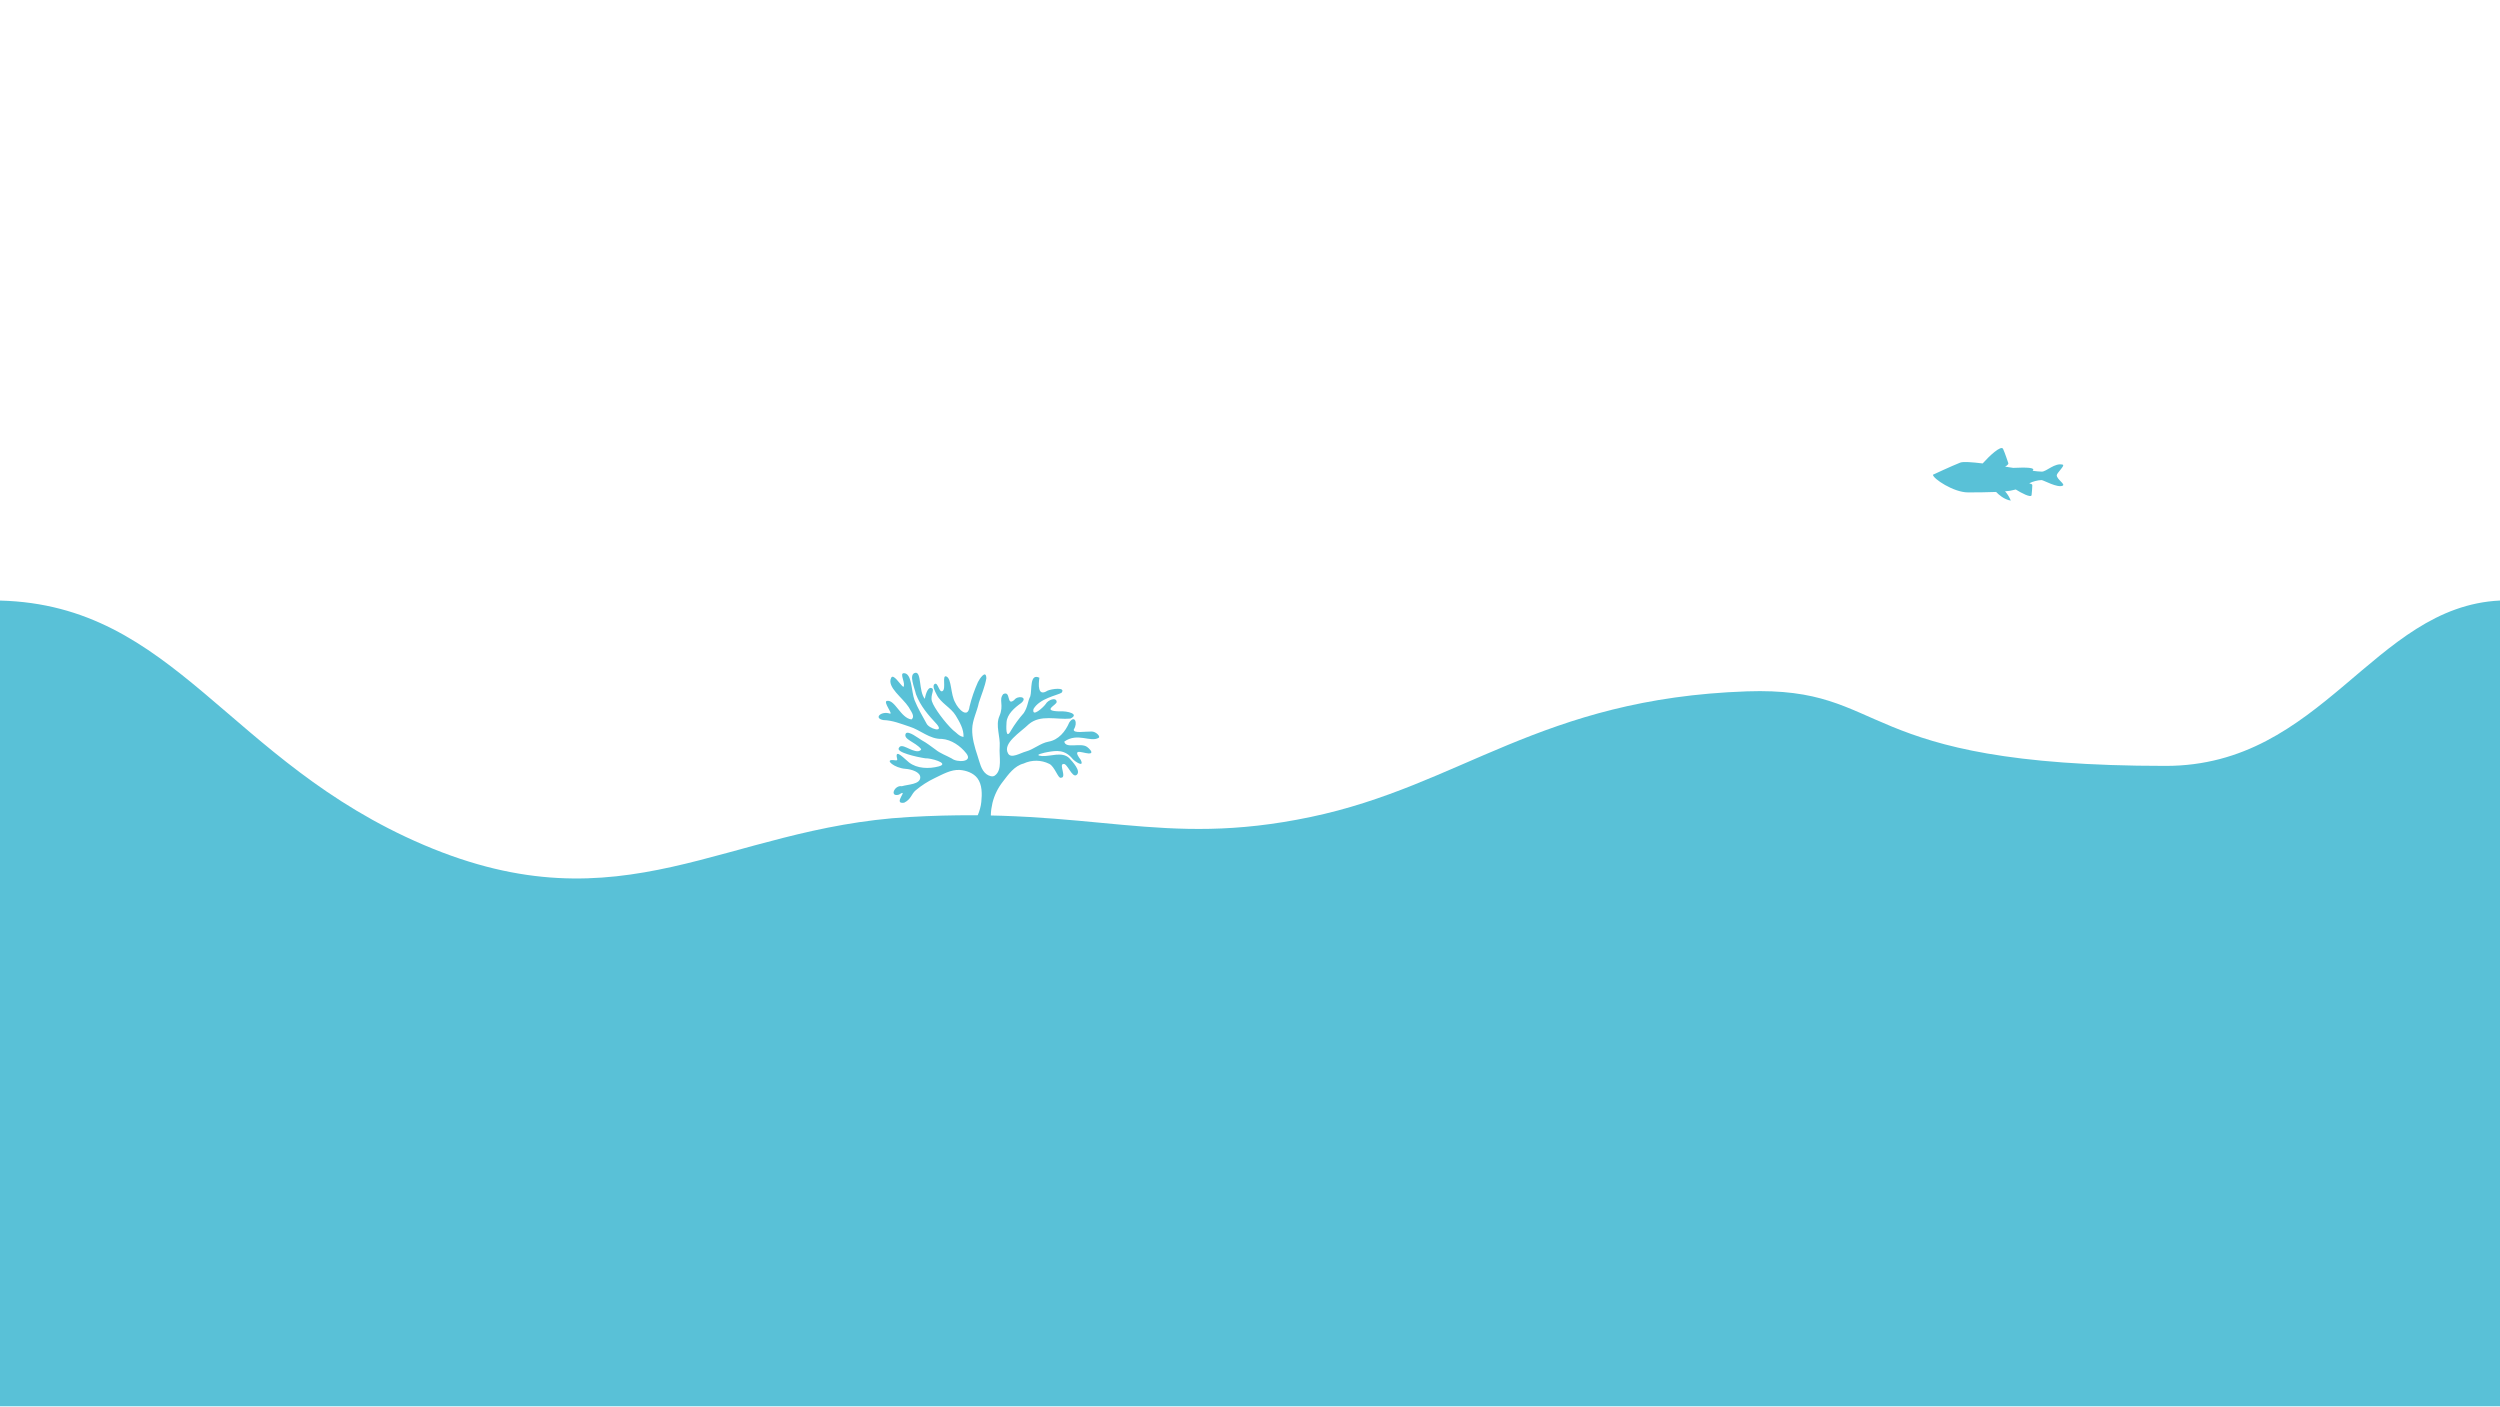
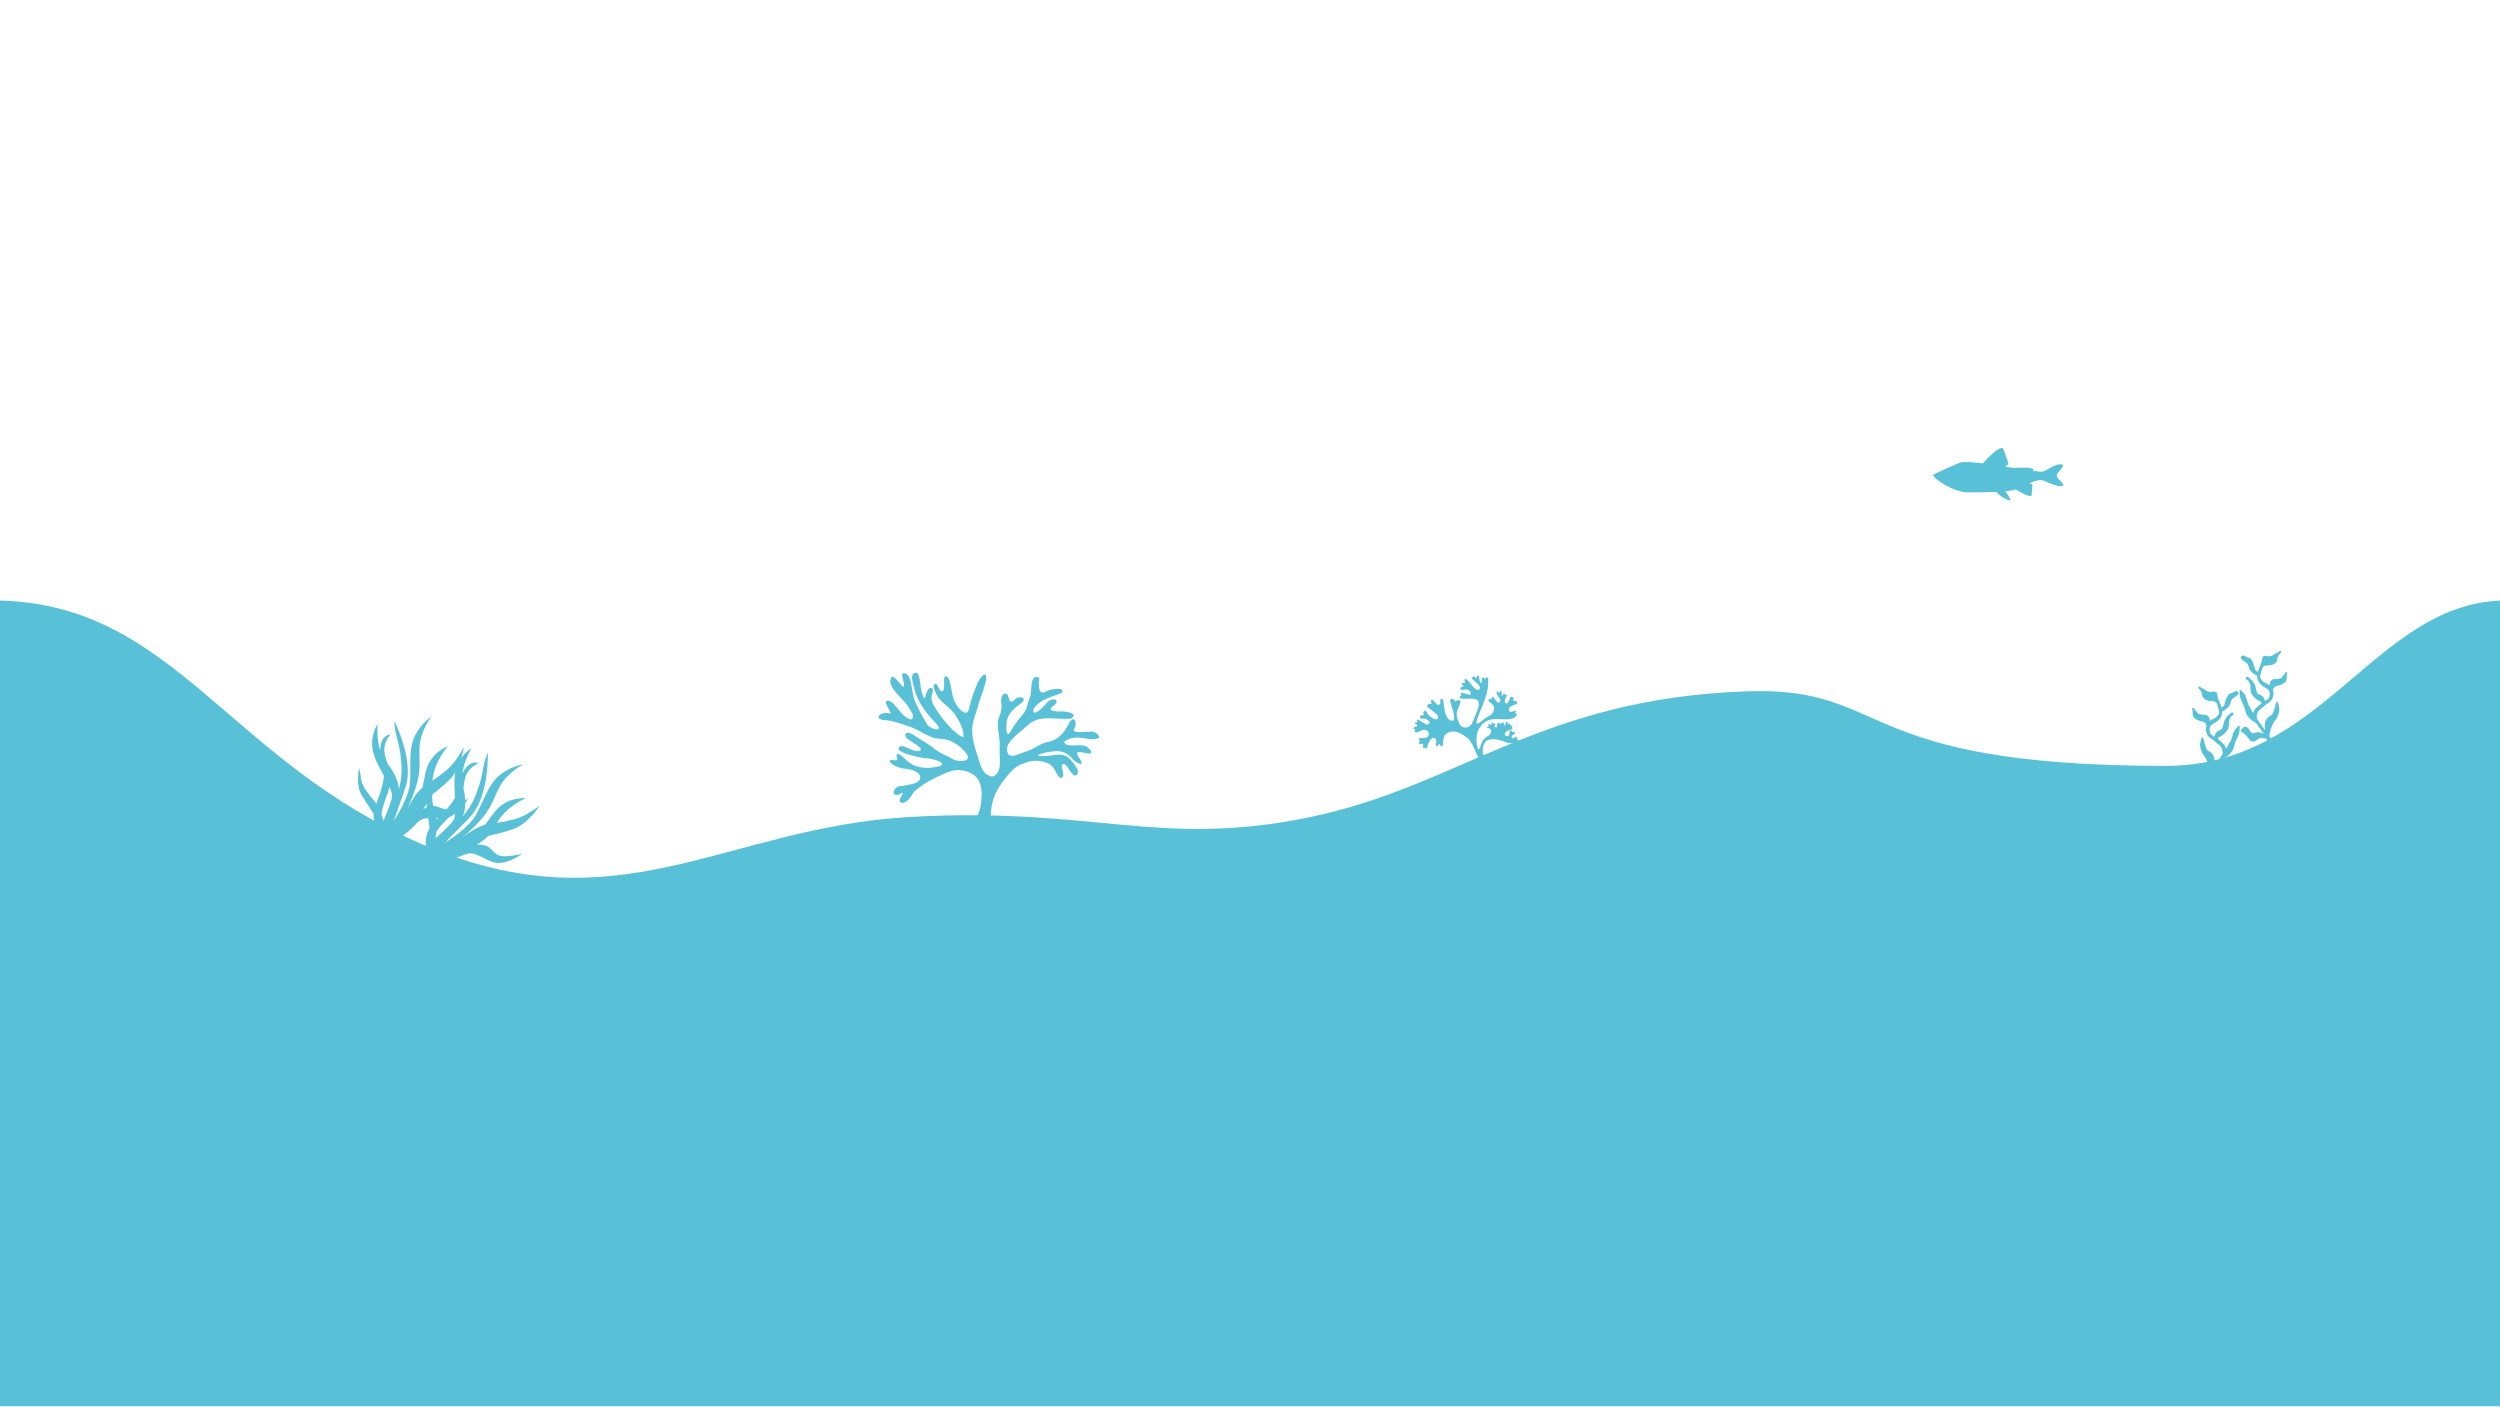
<svg xmlns="http://www.w3.org/2000/svg" id="Background" viewBox="0 0 1920 1080">
  <defs>
    <style>.cls-1{fill:#59c1d7;}</style>
  </defs>
-   <g id="Layer_5" data-name="Layer 5">
-     <path class="cls-1" d="M0,461.23c134.47,3.47,175.07,123.53,325.43,187.68,153.19,65.37,230.8-13.27,372.76-21.44s192.66,24.22,308.29,0,176.31-91,335.12-96.51c111.31-3.84,79.27,57.25,321.61,57.25,120.51,0,159.41-122.36,256.79-127V1080H0V461.23" />
-     <path class="cls-1" d="M715.75,538.67c1.58,5,10.19,16.54,16.16,22.07,2.58,1.84,4.71,4.84,8.07,5.22.31-5.9-3-11.46-6-16.45-3.74-6.18-11.44-9.5-14.6-16-1.23-2.52-3.87-6.95-1.41-8.29s3.26,7.18,5.94,5.5c2.86-1.81-.69-12.65,2.89-11.21,4.15,1.67,3.15,13.89,6.82,20.07,2.07,4.65,9.77,13.12,11,3a109.58,109.58,0,0,1,6.44-18.74c1-2.16,6.25-10.14,6.46-2.92-1.07,6.46-3.79,12.56-5.76,18.77-1.39,6.78-4.93,13.21-5.11,20.13s1.87,14,4.1,20.65c1.66,4.93,2.66,10.91,6.8,14.05,1.73,1.32,4.63,2.41,6.41,1.16,6.13-4.29,3.2-14.67,3.8-22.13.62-7.81-3.36-16.32-.24-23.51,3.8-8.77-.81-12.45,3-17,6.09-2.91,2.23,9.55,8.36,4.63,2.7-3.9,11-2.49,5.39,2.25-5.2,3.68-10.81,8.6-11.25,14.77-.17,2.38-.91,14.49,3.47,6.26a88.86,88.86,0,0,1,9.77-13.33c3.23-5,2.88-8.74,5-12.85,1.43-4.58-.71-18.05,7-14.27-.73,4.81-1.55,15,6.23,9.94,2.91-1.33,14.4-3.07,10.77,1.61-3.36,2-16.83,4.28-21.55,12.49-1.43,6.9,7.65-1.32,9.37-3.83,1.77-3.26,8.22-5.57,8.44-1.7.15,2.52-11.93,6.94,2,7.32,6.56-.48,15.82,2.16,8.49,5.55-10.58,1-22.82-3.34-31.84,4.26-6.61,6.43-20.63,14.77-15.87,22.68,2.36,3.93,9.24-.48,13.67-1.69,6.07-1.66,11-6.39,17.32-7.54,7.63-1.3,13-7.83,15.86-14.64,4.14-6.31,6.86.23,3.52,5.26-.59,3.25,8.78,1.47,13.81,1.59,3.27.07,6.94,3.86,5.3,4.84-6.36,3.77-16.14-4.35-26.41,2.91,1.06,5.76,12.71.53,17.53,4.1,1.49,1.09,4.47,4,2.79,4.79-3.31,1.52-16-5.77-7.71,5.1,3.19,6.55-4.81,1-6.1-.57-6.14-7.59-12.7-6.52-19.28-5.39-1.75.3-11.94,2.36-4.36,3.06,6.81.38,15.26-3.63,20.86,1.52,2.59,2.81,9.47,10.09,5.72,13-3.52,2.69-7.28-9.73-10.31-8.37-3.29.24,3,10.73-1.76,10.5-2,1-4.73-8.67-8.92-10.66a22.62,22.62,0,0,0-19.7-.24c-7.14,1.84-11.72,8.39-16,14a43,43,0,0,0-7.91,16.22c-1.38,6-2,12.73.08,18.53-4.5,3.12-15.43,1-16,0,3.53-6,6.65-12.37,7.34-19.18.63-6.15.74-13.37-3-18.3-3-4-8.59-6-13.58-6.34-6.74-.41-13.15,3.39-19.25,6.28A68.5,68.5,0,0,0,703.21,607c-3.32,2.76-3.41,6.86-8.83,9.48-9.43,1.5,4.56-11.63-4-6.19-7.49,2.06-3.44-7.53,2.2-6.47,5-1.45,13.91-1.38,14.18-6.58.22-4.44-7-6.48-11.46-6.79-8.27-.6-16.07-7.08-9.61-6.73,3.22.24,4,1,3-2.45-.85-6.08,6,1.6,9.48,4.31,6.08,4.71,15.16,5.06,22.87,3,8.9-2.48-7.17-6.57-10.23-6.18-6.94-1-22.8-4.68-20.5-7.91,2-4.47,9.13,2.75,14.72,2.46,1-.05,2.9-1,2.28-1.78-4.6-5.53-14.21-7.39-11.56-12,2.26-2,9.16,3.55,12.18,5.34,3.73,2,7.12,4.71,10.51,7.13,3.65,3,8.44,4.61,12.59,6.93,3.69,3.06,16.68,3,11-4.09-4.43-5.63-11.42-10.46-18.68-11-9.43.3-16.37-6.84-24.94-9.47-6.59-2.16-13-4.83-20.06-5-7.68-1.47-1.53-7.16,4.94-5,3.15,1.06-5.45-9.13-2.12-9.73,6.2-1.13,10.47,13.14,18.82,14.26,3.24-2.42-.8-6.72-2.1-9.47-4.75-7.33-16.93-15.38-13.49-22.49,1.69-3.51,6.63,4.88,9.36,7,2.17-2.4-3.22-10.47.31-10.58,6.44-.18,5.73,14,8.25,20.59,2.5,6.28,6,12.11,9.22,18,1.72,4,13.9,7.67,7.9.57-6.57-7-12.53-13.86-16-23.05-1-4.82-5.86-15.39-.49-16.4,4.89-.92,2.52,14.24,7.3,20,.26-1.51,1.81-9.11,4.94-8.34,3.33.82-1,5.26.55,10.25Z" />
-     <path class="cls-1" d="M1579.58,365c0-1.7,6.6-7.6,4.64-8.13-6.11-1.67-12.5,5.35-16.08,5.35a63,63,0,0,1-7.11-.67c2.78-2.64-5.39-2.63-14.7-2.23l.22.07-6.62-1c1.41-.83,2.75-1.88,2.44-2.74-.61-1.68-2.45-7.5-4-10.87-1.46-3.21-10.82,5.65-15.68,11.14-8.28-1-15-1.52-17.27-.62-6.78,2.68-20.92,9.29-20.92,9.29,0,3,15.92,13.57,26.82,13.57,5.92,0,14.27,0,21.69-.34,1.91,2,6.07,5.78,11.27,6.66a23.74,23.74,0,0,0-4.1-6.83s-.16-.11-.45-.28a39.22,39.22,0,0,0,8-1.35l.34-.12c4.08,2.62,11.83,6.69,12.19,4.35s.48-6.5.56-7.69c.05-.66-1.23-1.11-2.37-1.38a23.62,23.62,0,0,1,9.46-2.49c1.44,0,12.29,6.27,16.26,4.29C1586.36,371.88,1579.58,368.13,1579.58,365Z" />
+   <g id="Layer_5">
+     <path class="cls-1" d="M0,461.23c134.47,3.46,175.07,123.53,325.43,187.68s230.81-13.28,372.77-21.45,192.65,24.22,308.29,0,176.31-91.04,335.12-96.51c111.32-3.83,79.28,57.25,321.61,57.25,120.51,0,159.41-122.36,256.79-126.97v618.77H0V461.23" />
+     <path class="cls-1" d="M715.75,538.67c1.58,4.99,10.19,16.54,16.16,22.07,2.58,1.84,4.71,4.84,8.07,5.22,.31-5.9-2.97-11.46-6-16.45-3.74-6.17-11.44-9.5-14.6-15.98-1.23-2.52-3.87-6.96-1.4-8.29,2.37-1.28,3.26,7.18,5.93,5.49,2.86-1.81-.69-12.65,2.89-11.21,4.15,1.67,3.15,13.89,6.82,20.07,2.07,4.65,9.77,13.12,10.99,3.04,1.58-6.39,3.8-12.89,6.45-18.74,.97-2.15,6.25-10.13,6.46-2.92-1.07,6.46-3.78,12.57-5.75,18.77-1.39,6.78-4.94,13.21-5.12,20.14-.18,7.02,1.88,13.99,4.11,20.65,1.65,4.93,2.66,10.9,6.8,14.05,1.73,1.31,4.63,2.41,6.41,1.16,6.13-4.29,3.2-14.67,3.8-22.14,.63-7.81-3.35-16.32-.24-23.5,3.8-8.77-.81-12.45,3.03-16.96,6.09-2.92,2.23,9.55,8.36,4.62,2.69-3.9,11-2.49,5.39,2.25-5.2,3.69-10.81,8.6-11.25,14.77-.17,2.38-.91,14.49,3.48,6.26,2.69-4.75,6.2-9.12,9.77-13.33,3.23-4.97,2.88-8.74,4.97-12.85,1.43-4.58-.72-18.06,7-14.27-.73,4.81-1.55,14.95,6.22,9.93,2.92-1.32,14.41-3.06,10.77,1.61-3.35,1.99-16.83,4.28-21.55,12.49-1.42,6.9,7.65-1.31,9.37-3.83,1.77-3.27,8.22-5.57,8.44-1.7,.15,2.52-11.93,6.94,1.95,7.32,6.56-.48,15.82,2.16,8.49,5.55-10.58,1.01-22.83-3.34-31.85,4.26-6.6,6.43-20.63,14.77-15.87,22.68,2.37,3.93,9.24-.48,13.67-1.69,6.07-1.66,10.96-6.39,17.33-7.54,7.63-1.31,12.96-7.83,15.86-14.64,4.14-6.32,6.87,.23,3.52,5.26-.59,3.25,8.78,1.47,13.81,1.58,3.26,.07,6.93,3.87,5.3,4.84-6.36,3.77-16.14-4.35-26.41,2.91,1.06,5.77,12.7,.54,17.53,4.1,1.49,1.1,4.47,4.02,2.79,4.79-3.31,1.52-15.98-5.76-7.72,5.11,3.2,6.55-4.81,1.01-6.09-.57-6.15-7.59-12.71-6.52-19.29-5.39-1.75,.3-11.94,2.36-4.36,3.06,6.81,.38,15.26-3.63,20.86,1.52,2.59,2.81,9.47,10.09,5.72,12.95-3.52,2.69-7.28-9.73-10.31-8.37-3.29,.24,3.01,10.73-1.76,10.5-1.99,.96-4.73-8.67-8.92-10.66-5.93-2.82-13.18-3.44-19.7-.24-7.15,1.83-11.72,8.39-16.04,14.04-3.66,4.78-6.58,10.36-7.92,16.22-1.38,6.02-1.95,12.74,.08,18.53-4.5,3.12-15.43,1.03-15.98,.05,3.52-6.06,6.65-12.37,7.34-19.18,.63-6.15,.74-13.38-3-18.31-3.02-3.98-8.6-6.03-13.58-6.34-6.74-.41-13.15,3.39-19.25,6.27-5.19,2.45-10.11,5.58-14.52,9.25-3.32,2.76-3.41,6.86-8.83,9.48-9.43,1.5,4.56-11.63-4.02-6.19-7.49,2.06-3.44-7.53,2.19-6.47,5.02-1.45,13.92-1.37,14.18-6.58,.22-4.44-7.03-6.48-11.46-6.8-8.27-.59-16.07-7.07-9.6-6.72,3.21,.24,3.99,.99,3.01-2.46-.85-6.07,5.98,1.6,9.48,4.31,6.08,4.71,15.15,5.06,22.87,3.02,8.9-2.48-7.16-6.57-10.23-6.18-6.94-.99-22.8-4.68-20.5-7.91,1.97-4.47,9.13,2.75,14.72,2.45,.96-.05,2.89-1.04,2.28-1.78-4.6-5.53-14.21-7.39-11.56-11.97,2.25-1.96,9.15,3.55,12.18,5.34,3.73,1.96,7.12,4.7,10.51,7.13,3.65,2.96,8.44,4.61,12.59,6.93,3.69,3.06,16.68,2.99,10.99-4.09-4.43-5.63-11.42-10.46-18.67-10.99-9.43,.31-16.37-6.84-24.94-9.47-6.59-2.16-13.04-4.83-20.06-4.97-7.69-1.47-1.53-7.16,4.94-4.97,3.15,1.06-5.46-9.13-2.13-9.73,6.21-1.13,10.47,13.15,18.82,14.27,3.24-2.42-.8-6.72-2.11-9.47-4.75-7.33-16.92-15.39-13.48-22.5,1.69-3.5,6.63,4.89,9.36,6.97,2.17-2.4-3.22-10.47,.31-10.57,6.45-.19,5.73,13.98,8.26,20.58,2.5,6.28,5.95,12.11,9.21,17.99,1.72,3.99,13.9,7.67,7.9,.57-6.57-6.95-12.53-13.86-15.98-23.05-.95-4.82-5.86-15.39-.48-16.4,4.89-.92,2.51,14.24,7.3,19.99,.26-1.51,1.8-9.11,4.94-8.34,3.32,.82-1.04,5.26,.54,10.25h0Z" />
+     <path class="cls-1" d="M1579.58,365.01c0-1.7,6.61-7.59,4.64-8.13-6.11-1.66-12.5,5.36-16.07,5.36-1.48,0-3.97-.26-7.11-.67,2.78-2.65-5.39-2.63-14.7-2.23l.22,.06c-2.16-.34-4.38-.69-6.62-1.03,1.4-.83,2.75-1.88,2.44-2.74-.61-1.69-2.45-7.51-3.98-10.88-1.46-3.21-10.82,5.65-15.68,11.14-8.28-1.03-15-1.51-17.26-.62-6.79,2.68-20.92,9.29-20.92,9.29,0,3.04,15.92,13.58,26.82,13.58,5.92,0,14.27,0,21.69-.35,1.91,2.02,6.07,5.78,11.27,6.67-2.05-4.75-4.1-6.84-4.1-6.84,0,0-.17-.11-.45-.28,3.38-.31,6.21-.75,8.03-1.35,.11-.04,.23-.08,.34-.12,4.08,2.62,11.83,6.69,12.18,4.35,.37-2.44,.48-6.49,.57-7.68,.05-.66-1.23-1.12-2.37-1.39,3.11-1.39,6.27-2.48,9.46-2.48,1.44,0,12.28,6.27,16.25,4.29,2.15-1.07-4.64-4.82-4.64-7.95Z" />
+     <path class="cls-1" d="M1738.54,563.47c-.79-1.22-1.66-2.36-2.45-3.41-.61-.88-1.4-1.57-1.84-2.54-.26-.52-.61-1.05-.96-1.49-.52-.7-1.14-1.31-1.92-1.57-1.31-.52-2.27-1.49-3.32-2.36-.88-.79-1.57-1.57-2.19-2.54-.35-.61-.61-1.31-.88-1.92-.52-1.05-.61-2.19-.96-3.32-.52-1.92-1.31-3.67-2.27-5.42-.7-1.31-1.22-2.71-1.49-4.29-.26-1.4-.09-2.71-.18-4.03,0-.52,.44-.52,.7-.7s.35,.18,.44,.35c.44,.61,1.05,1.14,1.49,1.66,.96,1.05,1.84,2.1,2.27,3.5,.44,1.4,.88,2.8,1.22,4.2,.26,1.14,.79,2.19,1.4,3.15,.26,.35,.52,.7,.79,.96,.26,.35,.35,.88,.52,1.22,.35,1.05,.96,1.84,1.75,2.71,.09-.96,.35-1.75,.88-2.54,.52-.88,1.31-1.4,2.01-2.1,.79-.79,1.66-1.49,2.45-2.19,.09-.09,.18-.18,.26-.18,.26-.18,.52-.35,.52-.7-.09-.52-.18-.96-.79-1.22-1.05-.44-2.1-.96-3.06-1.66-1.14-.88-2.1-1.84-2.97-2.97-.96-1.31-1.4-2.71-1.57-4.29-.09-1.05,.09-2.19-.09-3.24-.09-.79-.26-1.57-.79-2.27-.18-.18-.26-.44-.35-.7-.44-.88-1.31-1.31-2.01-1.84-.61-.44-.61-1.4,.09-1.75,.61-.35,1.22-.18,1.75,.35,.7,.7,1.4,1.49,2.27,2.01,.52,.35,.88,.88,1.22,1.4,.52,.79,.96,1.75,1.4,2.63,.35,.88,.52,1.66,.7,2.63,.18,1.14,.52,2.27,1.05,3.32,.26,.52,.7,.7,1.22,.88,1.4,.52,2.71,1.22,3.59,2.54,.44,.7,.7,1.4,.96,2.19q.26,.61,.7,.26c.61-.44,1.14-.96,1.75-1.4,.7-.44,.96-1.31,1.14-2.1,.26-.96,.26-1.92,.09-2.97,0-.18-.09-.35-.18-.61-.44-1.22-1.31-1.92-2.45-2.54-1.57-.88-3.15-1.84-4.37-3.15-1.14-1.22-2.01-2.54-2.36-4.11-.18-.61-.18-1.22-.18-1.84,0-.26-.09-.44-.35-.61-1.92-.88-3.41-2.27-4.9-3.85-.7-.7-.88-1.66-1.14-2.63-.26-1.05-.7-2.1-1.4-2.97-.61-.7-1.49-1.14-2.19-1.66-.79-.61-1.66-1.05-2.27-1.84-.61-.7-.44-1.22,0-1.75,.61-.79,1.66-.96,2.63-.44,.79,.44,1.57,.96,2.45,1.22,.52,.18,1.05,.26,1.57,.52,.44,.26,.7,.52,.96,.96,.44,.79,.96,1.57,1.31,2.36,.35,.79,.52,1.66,.88,2.45,.35,.7,.52,1.49,.61,2.27,.09,.79,.7,1.31,1.22,1.75,.26,.26,.52,.44,.79,.61,.26,.26,.35,.18,.44-.18,.09-.7,.35-1.31,.61-1.84,.35-.7,.7-1.49,.96-2.27,.44-1.31,1.05-2.54,1.31-3.85,.09-.7,.26-1.4,.26-2.1,0-.79,1.05-1.84,1.92-1.84s1.84,0,2.71,.26c.52,.18,1.05,0,1.57-.09,.7-.18,1.4-.44,2.1-.7,.09,0,.18-.09,.26-.18,.61-.52,1.31-.96,1.92-1.4,.18-.18,.44-.18,.7-.26,.96-.18,1.57-.79,2.1-1.49,.18-.18,.96-.09,1.05,.09,.35,.52,.18,1.22-.26,1.66-.79,.79-1.57,1.57-2.01,2.71-.26,.7-.26,1.4-.35,2.1-.18,1.05-.79,1.84-1.49,2.63-1.31,1.31-2.97,1.66-4.72,1.84-1.05,.09-2.19,.09-3.24,.35-.52,.09-.88,.44-1.22,.7-.52,.35-.79,.88-.96,1.57-.35,1.49-.96,2.89-1.31,4.46-.44,1.49-.35,2.63,.52,3.77,1.05,1.22,2.1,2.36,3.67,2.89,.79,.26,1.49,.61,2.1,1.14,.26,.18,.44,.52,.7,.35,.18-.09,.09-.52,.09-.88,.09-1.66,1.66-3.94,3.76-3.76,1.49,.09,2.89-.18,4.29-.52,.7-.18,1.22-.7,1.57-1.22,.26-.44,.61-.79,.88-1.31,.09-.18,.26-.26,.44-.26,.35-.18,.52-.44,.61-.79,.18-.88,.44-1.14,1.31-1.14,.61,0,.7,.09,.52,.7-.18,.7-.26,1.49-.26,2.19,0,1.4-.09,2.8-.79,4.03-.44,.79-1.14,1.22-1.84,1.75-1.49,.96-3.24,1.4-4.99,1.75-1.66,.35-2.63,1.57-3.15,3.15-.09,.18,0,.35,.09,.52,.44,.96,.52,1.92,.44,2.97-.09,.88-.26,1.66-.52,2.45-.09,.35-.26,.61-.44,.88-.96,1.66-2.19,2.97-3.94,3.76-.7,.35-1.22,1.05-1.84,1.49-1.14,.88-2.27,1.84-3.41,2.8-.79,.61-1.49,1.31-1.92,2.27-.26,.79-.44,1.57-.7,2.36-.35,1.31,0,2.36,.61,3.41,.96,1.66,2.1,3.24,3.32,4.64,.09,.09,.18,.26,.26,.44,.09,.61,.52,.96,.96,1.31,.26,.26,.52,.61,.7,.96,.09,.26,.35,.35,.52,.52,.18-1.22-.44-2.27-.26-3.5,.18-1.14,.18-2.27,.52-3.32,.44-1.4,1.31-2.36,2.45-3.24,.96-.79,2.1-1.4,2.97-2.36,.09-.09,.26-.26,.26-.44,.44-1.05,.79-2.19,1.14-3.24,.44-1.31,.61-2.71,1.05-4.03,.09-.26,.26-.52,.35-.79,.09-.09,.18-.26,.09-.35-.18-.35,.09-.52,.35-.52s.61,.09,.7,.35c.44,.96,.79,2.01,.96,3.06,.26,1.57,.52,3.15,0,4.72-.44,1.31-.7,2.71-1.31,3.94-.35,.7-.79,1.4-1.4,2.01-.61,.7-1.14,1.57-1.57,2.45-.52,1.22-1.14,2.36-1.66,3.59-.26,.7-.52,1.4-.61,2.1-.09,.44-.18,.88-.35,1.31-.35,.88-.26,1.84-.35,2.8-.09,.61,.35,1.31,.88,1.75,.09,.09,.18,.09,.18,.18,.26,1.05,.96,1.92,1.49,2.8,.88,1.49,1.49,3.15,2.36,4.64,.26,.52,.61,1.05,.61,1.75,0,.61,.26,1.22,.61,1.75,.18,.26,.35,.61,.09,.96-.09,.09-.09,.35-.09,.52,.09,.35-.35,.7-.7,.52-.35-.09-.7-.35-1.05-.26-.26,0-.26-.18-.26-.35,0-.7-.18-1.22-.7-1.66-.18-.09-.26-.35-.35-.61-.52-1.31-1.22-2.45-1.92-3.67-.26-.52-.7-1.05-.79-1.66,0-.09-.09-.26-.09-.26-.88-.7-1.22-1.66-1.66-2.63-.09-.18-.26-.35-.44-.52-.18-.18-.44-.26-.26-.61,0-.09-.7-.79-.7-.79-1.14,.18-2.19-.18-3.24-.35-.96-.09-1.75,.44-2.54,.88-.79,.44-1.49,.96-2.19,1.4-1.05,.61-2.19,.7-3.24,.26-.79-.35-1.31-1.05-1.75-1.75-.96-1.57-2.27-2.8-3.67-4.03-.79-.61-1.57-1.31-2.45-1.84-.35-.18-.35-.44-.09-.7,.52-.52,.79-1.14,1.22-1.66,1.22-1.4,3.15-1.31,4.37,0,.44,.52,.88,1.14,1.22,1.84,.26,.61,.79,1.14,1.31,1.66,.44,.44,1.05,.44,1.66,.35,.52-.09,1.05-.26,1.49-.44,1.57-.61,3.15-.35,4.64,.35,.52,.09,.96,.44,1.57,.44h0Z" />
+     <path class="cls-1" d="M1701.62,590.85c.79-1.22,1.66-2.36,2.45-3.41,.61-.88,1.4-1.57,1.84-2.54,.26-.52,.61-1.05,.96-1.49,.52-.7,1.14-1.31,1.92-1.57,1.31-.52,2.27-1.49,3.32-2.36,.88-.79,1.57-1.57,2.19-2.54,.35-.61,.61-1.31,.88-1.92,.52-1.05,.61-2.19,.96-3.32,.52-1.92,1.31-3.67,2.27-5.42,.7-1.31,1.22-2.71,1.49-4.29,.26-1.4,.09-2.71,.18-4.03,0-.52-.44-.52-.7-.7s-.35,.18-.44,.35c-.44,.61-1.05,1.14-1.49,1.66-.96,1.05-1.84,2.1-2.27,3.5-.44,1.4-.88,2.8-1.22,4.2-.26,1.14-.79,2.19-1.4,3.15-.26,.35-.52,.7-.79,.96-.26,.35-.35,.88-.52,1.22-.35,1.05-.96,1.84-1.75,2.71-.09-.96-.35-1.75-.88-2.54-.52-.88-1.31-1.4-2.01-2.1-.79-.79-1.66-1.49-2.45-2.19-.09-.09-.18-.18-.26-.18-.26-.18-.52-.35-.52-.7,.09-.52,.18-.96,.79-1.22,1.05-.44,2.1-.96,3.06-1.66,1.14-.88,2.1-1.84,2.97-2.97,.96-1.31,1.4-2.71,1.57-4.29,.09-1.05-.09-2.19,.09-3.24,.09-.79,.26-1.57,.79-2.27,.18-.18,.26-.44,.35-.7,.44-.88,1.31-1.31,2.01-1.84,.61-.44,.61-1.4-.09-1.75-.61-.35-1.22-.18-1.75,.35-.7,.7-1.4,1.49-2.27,2.01-.52,.35-.88,.88-1.22,1.4-.52,.79-.96,1.75-1.4,2.63-.35,.88-.52,1.66-.7,2.63-.18,1.14-.52,2.27-1.05,3.32-.26,.52-.7,.7-1.22,.88-1.4,.52-2.71,1.22-3.59,2.54-.44,.7-.7,1.4-.96,2.19q-.26,.61-.7,.26c-.61-.44-1.14-.96-1.75-1.4-.7-.44-.96-1.31-1.14-2.1-.26-.96-.26-1.92-.09-2.97,0-.18,.09-.35,.18-.61,.44-1.22,1.31-1.92,2.45-2.54,1.57-.88,3.15-1.84,4.37-3.15,1.14-1.22,2.01-2.54,2.36-4.11,.18-.61,.18-1.22,.18-1.84,0-.26,.09-.44,.35-.61,1.92-.88,3.41-2.27,4.9-3.85,.7-.7,.88-1.66,1.14-2.63,.26-1.05,.7-2.1,1.4-2.97,.61-.7,1.49-1.14,2.19-1.66,.79-.61,1.66-1.05,2.27-1.84,.61-.7,.44-1.22,0-1.75-.61-.79-1.66-.96-2.63-.44-.79,.44-1.57,.96-2.45,1.22-.52,.18-1.05,.26-1.57,.52-.44,.26-.7,.52-.96,.96-.44,.79-.96,1.57-1.31,2.36-.35,.79-.52,1.66-.88,2.45-.35,.7-.52,1.49-.61,2.27-.09,.79-.7,1.31-1.22,1.75-.26,.26-.52,.44-.79,.61-.26,.26-.35,.18-.44-.18-.09-.7-.35-1.31-.61-1.84-.35-.7-.7-1.49-.96-2.27-.44-1.31-1.05-2.54-1.31-3.85-.09-.7-.26-1.4-.26-2.1,0-.79-1.05-1.84-1.92-1.84s-1.84,0-2.71,.26c-.52,.18-1.05,0-1.57-.09-.7-.18-1.4-.44-2.1-.7-.09,0-.18-.09-.26-.18-.61-.52-1.31-.96-1.92-1.4-.18-.18-.44-.18-.7-.26-.96-.18-1.57-.79-2.1-1.49-.18-.18-.96-.09-1.05,.09-.35,.52-.18,1.22,.26,1.66,.79,.79,1.57,1.57,2.01,2.71,.26,.7,.26,1.4,.35,2.1,.18,1.05,.79,1.84,1.49,2.63,1.31,1.31,2.97,1.66,4.72,1.84,1.05,.09,2.19,.09,3.24,.35,.52,.09,.88,.44,1.22,.7,.52,.35,.79,.88,.96,1.57,.35,1.49,.96,2.89,1.31,4.46,.44,1.49,.35,2.63-.52,3.77-1.05,1.22-2.1,2.36-3.67,2.89-.79,.26-1.49,.61-2.1,1.14-.26,.18-.44,.52-.7,.35-.18-.09-.09-.52-.09-.88-.09-1.66-1.66-3.94-3.76-3.76-1.49,.09-2.89-.18-4.29-.52-.7-.18-1.22-.7-1.57-1.22-.26-.44-.61-.79-.88-1.31-.09-.18-.26-.26-.44-.26-.35-.18-.52-.44-.61-.79-.18-.88-.44-1.14-1.31-1.14-.61,0-.7,.09-.52,.7,.18,.7,.26,1.49,.26,2.19,0,1.4,.09,2.8,.79,4.03,.44,.79,1.14,1.22,1.84,1.75,1.49,.96,3.24,1.4,4.99,1.75,1.66,.35,2.63,1.57,3.15,3.15,.09,.18,0,.35-.09,.52-.44,.96-.52,1.92-.44,2.97,.09,.88,.26,1.66,.52,2.45,.09,.35,.26,.61,.44,.88,.96,1.66,2.19,2.97,3.94,3.76,.7,.35,1.22,1.05,1.84,1.49,1.14,.88,2.27,1.84,3.41,2.8,.79,.61,1.49,1.31,1.92,2.27,.26,.79,.44,1.57,.7,2.36,.35,1.31,0,2.36-.61,3.41-.96,1.66-2.1,3.24-3.32,4.64-.09,.09-.18,.26-.26,.44-.09,.61-.52,.96-.96,1.31-.26,.26-.52,.61-.7,.96-.09,.26-.35,.35-.52,.52-.18-1.22,.44-2.27,.26-3.5-.18-1.14-.18-2.27-.52-3.32-.44-1.4-1.31-2.36-2.45-3.24-.96-.79-2.1-1.4-2.97-2.36-.09-.09-.26-.26-.26-.44-.44-1.05-.79-2.19-1.14-3.24-.44-1.31-.61-2.71-1.05-4.03-.09-.26-.26-.52-.35-.79-.09-.09-.18-.26-.09-.35,.18-.35-.09-.52-.35-.52s-.61,.09-.7,.35c-.44,.96-.79,2.01-.96,3.06-.26,1.57-.52,3.15,0,4.72,.44,1.31,.7,2.71,1.31,3.94,.35,.7,.79,1.4,1.4,2.01,.61,.7,1.14,1.57,1.57,2.45,.52,1.22,1.14,2.36,1.66,3.59,.26,.7,.52,1.4,.61,2.1,.09,.44,.18,.88,.35,1.31,.35,.88,.26,1.84,.35,2.8,.09,.61-.35,1.31-.88,1.75-.09,.09-.18,.09-.18,.18-.26,1.05-.96,1.92-1.49,2.8-.88,1.49-1.49,3.15-2.36,4.64-.26,.52-.61,1.05-.61,1.75,0,.61-.26,1.22-.61,1.75-.18,.26-.35,.61-.09,.96,.09,.09,.09,.35,.09,.52-.09,.35,.35,.7,.7,.52,.35-.09,.7-.35,1.05-.26,.26,0,.26-.18,.26-.35,0-.7,.18-1.22,.7-1.66,.18-.09,.26-.35,.35-.61,.52-1.31,1.22-2.45,1.92-3.67,.26-.52,.7-1.05,.79-1.66,0-.09,.09-.26,.09-.26,.88-.7,1.22-1.66,1.66-2.63,.09-.18,.26-.35,.44-.52,.18-.18,.44-.26,.26-.61,0-.09,.7-.79,.7-.79,1.14,.18,2.19-.18,3.24-.35,.96-.09,1.75,.44,2.54,.88,.79,.44,1.49,.96,2.19,1.4,1.05,.61,2.19,.7,3.24,.26,.79-.35,1.31-1.05,1.75-1.75,.96-1.57,2.27-2.8,3.67-4.03,.79-.61,1.57-1.31,2.45-1.84,.35-.18,.35-.44,.09-.7-.52-.52-.79-1.14-1.22-1.66-1.22-1.4-3.15-1.31-4.37,0-.44,.52-.88,1.14-1.22,1.84-.26,.61-.79,1.14-1.31,1.66-.44,.44-1.05,.44-1.66,.35-.52-.09-1.05-.26-1.49-.44-1.57-.61-3.15-.35-4.64,.35-.52,.09-.96,.44-1.57,.44h0Z" />
+     <path class="cls-1" d="M1142.25,585.72s-2.23-2.12-3.23-6.11c-.77-3.08,.15-7.02,.71-8.23,.73-1.59,1.86-3.39,6.17-3.65,4.31-.27,8.75,1.62,9.36,1.86,1.99,.77,4,1.59,7.35,.82,3.27-.75,3.66-1.72,3.41-2.28-.13-.28-.56-.42-.94-.47-.26-.04-.38-.3-.27-.54,.49-1.12-.43-1.74-.86-1.33-.71,.67-1.53,1.48-2.32,1.12-.86-.4-.94-1.9-.07-2.21,1.96-.68,2.52-2.03,1.48-2.54-.78-.38-1.01,.28-1.53,.07-.45-.17-.18-.51-.47-.93-.26-.39-1.34-.61-1.61,.38-.28,1.06-.03,2.61-.76,3.34-.73,.73-2.57,.66-2.94-.83-.27-1.1,.86-2.49,2.26-3.02,1.39-.53,3.54-.93,3.62-1.96,.07-.86-.88-1.02-.65-1.45,.19-.36-.36-1.02-.66-.86-.46,.12-.72-.03-.47-.6,.2-.47-.81-.98-1.06-.53-.04,.08-.21,.3-.27,.38-.24,.31-.53,.05-.54-.33-.01-.45,.06-.93-.03-1.22-.14-.43-1.36-.62-1.5,.71-.07,.68-.17,1.11-.3,1.44-.11,.28-.65,.7-.95,.07-.36-.75-.03-1.53-.5-1.79-.84-.48-1.43-.18-1.73,.68-.1,.29-.6,.42-.78,.2-.75-.94-1.85-.93-2.2-.39-.8,1.23,1.03,3.58-1.89,3.02-1.21-.23,.87-2.45,.1-2.95-.53-.35-.72,.64-1.13,.18-.45-.51-.53-1.15-1.15-.84-.83,.41,.18,1.64-.75,1.86-.59,.14-1.18-1.19-1.98-.6-.74,.55,1.03,1.86-.61,1.91-.61,.02-.83,1.13,.43,1.13,2.09,0,3,2.31,1.51,4.43-1.49,2.11-2.36,1.13-5.19,4.41-2.43,2.82-2.28,7.51-3.76,7.48-.97-.02-1.55-4.78-1.55-6.5,0-2.34-.62-8.69,5.75-13.94,4.03-3.32,9.29-2.99,12.35-2.79,6.59,.44,9.54-.04,11.62-1.77,1.57-1.31,1.5-2.43,.3-2.55-.33-.03-.46-.46-.15-.76,.49-.49,.42-1.42-.29-1.5-.99-.12-3.72,2.54-4.69-.29-.98-2.85,4.04-3.91,5.53-4.67,1.26-.64,.58-2.5-.27-2.39-.79,.1-2.51,.61-1.75-1.42,.6-1.59-2.06-2.41-2.5-1.31-.44,1.1-1.64,4.93-3.03,4.6-1.36-.33-1.79-2.4-.4-4.38,1.75-2.49,.32-2.56-.36-2.24-.13,.06-.33,.04-.33-.15,0-.58-.15-.88-.82-.79-.84,.11-.38,1.86-1.34,1.59-.69-.19-.24-1.93-.24-2.62,0-.83-.86-1.25-1.39-.72-.38,.38-.13,1.26-.51,1.29-.35,.07-.58-.83-.85-1.08-.47-.43-1.68,.13-1.26,1.46,.49,1.55,4.65,5.44,2.09,6.9-1.86,1.06-3.82-4.15-4.86-4.28-.75-.1-1.17,.5-1.1,1.35,.03,.4-.13,.63-.44,.45-1.05-.57-2.23-.07-1.84,1.25,.31,1.06,4.3,2.36,4.23,5.56-.1,4.89-3.27,5.31-7.61,8.32-.93,.65-4.17,3.78-5.31,3.54-2.92-.62,6.77-16.58,8.14-27.79,.44-3.63,.33-5.92,.32-6.66-.02-1.24-1.86-1.35-2.17-.04-.2,.66-.71,.4-.76,.02-.1-.7-.5-1.09-1.12-.93-.72,.18-1.13,.58-.82,1.95,.24,1.05,.32,1.99-.42,2.06-1.22,.11-1.54-2.23-1.68-3.83-.11-1.24-.46-1.75-1.37-1.53-.91,.22-.06,1.59-1.13,1.7-.59,.03-.71-1.34-1.7-1.19-.77,.11-1.99,1.39-.93,2.32,1.06,.93,7.56,5.21,5.26,7.59-1.96,1.75-4.75-1.88-5.37-2.64-.75-.94-4.37-5.82-5.6-5.22-1.31,.64,.43,1.76-.13,2.65-.62,.98-2.29-.4-2.52,1.13-.12,.8,1.73,.93,1.29,1.79-.4,.5-1.08,.53-1.59,.6-.76,.1-1.16,1.59,.07,2.09,1.07,.44,5.03-1.41,6.7,1.16,.93,1.43,.63,2.85-.63,2.65-1.26-.2-5.81-2.01-6.53-1.22-.8,.88,.74,1.19,.42,1.93-.13,.31-.38,.4-.95,.49-.62,.09-.71,.94,.13,1.39,2.34,1.28,9.42-.63,12.73,1.19,4.08,2.26-.78,10.67-3.45,17.7-1.68,4.43-7.88,5.22-10,.62-2.7-5.85-2.28-8.51-.74-11.83,2.31-5,1.68-5.63,1.15-5.96-.91-.57-1.38-.34-2.05,.22-1.33,1.12-1.83,.3-2.3-.5-.56-.95-1.33-.88-1.76-.82-.89,.14-1.86,.66-1,2.99,.86,2.32,4.49,13.31,1.78,13.64-7.21,.88-6.72-14.96-7.52-16.06-.4-1.11-2.26-.49-2.21,.35,0,.88,.66,2.54-.8,3.41-1.46,.86-2.83-1.3-4.34-3.14-1.19-1.46-2.62,.25-1.78,1.41,.68,.94,.32,1.39-.27,1.29-1.06-.17-2.95-.07-2.78,1.86,.13,1.4,10.74,6.45,7.99,9.63-2.02,1.46-7.36-2.6-8.3-5.07-.49-1.28-1.24-1.73-2.08-.97-1.62,1.45,.35,1.97-.18,2.81-.36,.57-1.28,.29-1.79,.38-.93,.16-1.46,1.36-.8,2.32,.53,.77,2.52-.18,3.98,.49s3.78,2.04,2.72,3.5c-1.79,1.92-3.58,.07-5.97-1.46s-3.09-2.07-3.52-1.13c-.31,.69,.82,.82,.33,1.46-.38,.42-.82,.11-1.08,.13-.69,.07-.86,.8-.38,1.26,.28,.26,.75,.3,1.04,.44,.49,.24,.6,.97,0,1.55-.72,.69-2.19,.27-2.37,1.02-.1,.6-.08,1.05,.84,1.25,.27,.06,.49,.34,.2,.61-.62,.6-.6,1.39,.38,1.68,1.46,.43,5.3-2.03,6.55-2.01,3.72,.04,5.28,4.26,1.65,6.09-1.83,.92-4.12-.25-5.13,.43-.99,.67-.56,1.26,.11,1.83,.37,.37,.21,.59-.33,1.27-.53,.65-.1,1.73,.89,1.44,.96-.28,1.15-.73,1.81,0,.66,.73,.45,.93,.27,1.86-.19,.98,.02,1.23,.81,1.34,.33,.05,.51-.71,.75-.68,.37,.05,.11,.89,.7,1,.85,.15,1.12-1.76,1.48-3.19,.3-1.22,1.39-3.19,1.99-3.89,1.55-1.82,3.99-1.56,4.34,.63,.28,1.75-.84,3.98-.04,4.39,1.62,.82,1.51-1.84,2.52-1.46,.82,.31,.43,1.43,1.22,1.66,.75,.22,1.62-.33,1.62-1.99s0-5.1,1.75-6.97c1.92-2.06,6.7-4.05,12.15-.6,5.44,3.45,5.38,2.79,8.63,8.43,1.27,2.2,3.23,7.69,4.45,9.49,1.92,2.85,5.38,5.11,5.71,5.11,.33,0,1.26-.93,1.26-.93h0Z" />
+     <path class="cls-1" d="M347.74,620.61c-5.66,2.52-8.23-.3-13.6-1.5-2.39-.53-5.93,.67-9.13,2.16,2.42-3.16,4.17-6.26,5.25-9.65,4.43-3.5,10.29-8.11,15.34-13.19,8.76-8.82,10.62-24.64,10.62-24.64,0,0-2.39,4.52-6.61,10.52-3.49,4.97-9.2,9.67-17.57,15.33,.91-6.97,3.18-16.01,11.98-26.62,0,0-13.64,5.08-16.92,19.34-1.13,4.93-1.88,8.98-2.62,12.44-4.34,3.69-8.23,9.81-11.3,15.72,.9-2.1,1.88-4.45,2.95-7.06,8.77-21.51,5.29-27.79,6.11-40.2,.82-12.42,9.17-23.01,9.17-23.01,0,0-8.6,5.54-13.22,15.87-4.62,10.34-2.42,22.67-3.29,35.26-.63,9.17-8.27,22.5-12.38,29.07,1.41-4.66,4.05-11.65,8.76-25.29,7.35-21.3-8.54-51.54-8.54-51.54,.5,12.36,4.72,16.1,5.63,34.89,.31,6.37-.58,12.24-2.01,17.56-.45-7.1-4.34-13.75-8.91-19.93-1.38-4.23-2.63-7.84-2.22-11.75,.69-6.58,4.71-10.31,4.71-10.31,0,0-6.71-.19-7.84,10.01-.09,.85-.13,1.66-.14,2.42-2.92-9.21-1.99-20.44-1.99-20.44,0,0-6.11,8.87-3.59,20.76,1.23,5.82,5.01,12.66,8.43,18.95-.1,1.78-.37,3.77-.86,6.03-1.43,6.56-3.43,11.17-4.93,15.3-.27-.37-.54-.73-.83-1.05-6.64-7.59-10.42-13.41-10.95-18.09-.53-4.68-1.47-8.26-1.47-8.26,0,0-2.79,12.67,1.76,20.53,2.88,4.98,6.8,10.53,9.5,14.92-.19,2.24-.02,4.62,.68,7.39,2.86,11.27,11.56,14.71,11.56,14.71v-.03c.29,.13,.59,.15,.85,.03,.22-.1,.4-.25,.55-.41,.94,.96,2.95,.03,4.74-1.92,0,0,9.07-6.42,14.51-12.56,5.44-6.14,11.35-3.38,21.76-4.16,10.42-.78,18.1-15.31,18.1-15.31,0,0-6.36,5.15-12.02,7.68h0Zm-53.32,9.83c-.41-1.68-.89-3.42-1.46-5.11,1.15-8.05,4.61-14.64,6.27-20.83,1.31,2.97,2.07,5.53,1.81,7.43-.7,4.95-4.46,13.73-6.62,18.5h0Z" />
+     <path class="cls-1" d="M386.83,657.62c-6.19-.12-7.32-3.77-11.67-7.14-1.93-1.5-5.65-1.92-9.18-1.93,3.54-1.83,6.44-3.89,8.86-6.5,5.5-1.28,12.76-2.96,19.49-5.41,11.68-4.25,20.09-17.78,20.09-17.78,0,0-4.09,3.07-10.46,6.71-5.27,3.01-12.44,4.84-22.42,6.4,3.79-5.92,9.68-13.13,22.17-18.99,0,0-14.51-1.21-23.54,10.3-3.13,3.98-5.52,7.32-7.67,10.15-5.5,1.49-11.63,5.37-16.92,9.42,1.71-1.52,3.59-3.22,5.67-5.14,17.09-15.73,16.61-22.89,22.64-33.78,6.03-10.89,18.09-16.92,18.09-16.92,0,0-10.14,1.35-18.72,8.74-8.58,7.39-11.84,19.49-17.98,30.51-4.47,8.03-17.06,16.84-23.57,21.04,3.26-3.62,8.62-8.82,18.69-19.16,15.72-16.15,14.2-50.28,14.2-50.28-4.81,11.39-2.58,16.58-9.75,33.97-2.43,5.89-5.74,10.82-9.3,15.04,2.61-6.62,1.93-14.29,.42-21.83,.55-4.41,.95-8.21,2.99-11.58,3.43-5.66,8.65-7.33,8.65-7.33,0,0-5.99-3.03-11.35,5.73-.45,.73-.83,1.44-1.15,2.13,1.28-9.58,6.89-19.34,6.89-19.34,0,0-9.3,5.43-12.08,17.26-1.36,5.79-.85,13.59-.44,20.74-.85,1.57-1.94,3.25-3.35,5.09-4.09,5.33-7.86,8.65-10.97,11.75-.09-.45-.18-.89-.31-1.31-2.78-9.69-3.73-16.57-2.22-21.03,1.51-4.46,2.18-8.1,2.18-8.1,0,0-7.91,10.28-7.15,19.32,.49,5.74,1.67,12.42,2.25,17.54-1.12,1.95-1.99,4.18-2.53,6.98-2.2,11.41,4.2,18.23,4.2,18.23v-.03c.22,.25,.48,.39,.77,.39,.25,0,.47-.05,.67-.13,.44,1.27,2.65,1.28,5.1,.28,0,0,10.94-1.95,18.48-5.19,7.54-3.24,11.71,1.77,21.46,5.5,9.76,3.73,22.89-6.16,22.89-6.16,0,0-7.95,1.96-14.15,1.83h0Zm-52.44-13.8c.35-1.7,.65-3.47,.86-5.24,4.46-6.79,10.4-11.29,14.54-16.18-.08,3.24-.48,5.89-1.53,7.5-2.74,4.18-9.88,10.53-13.87,13.93h0Z" />
  </g>
</svg>
